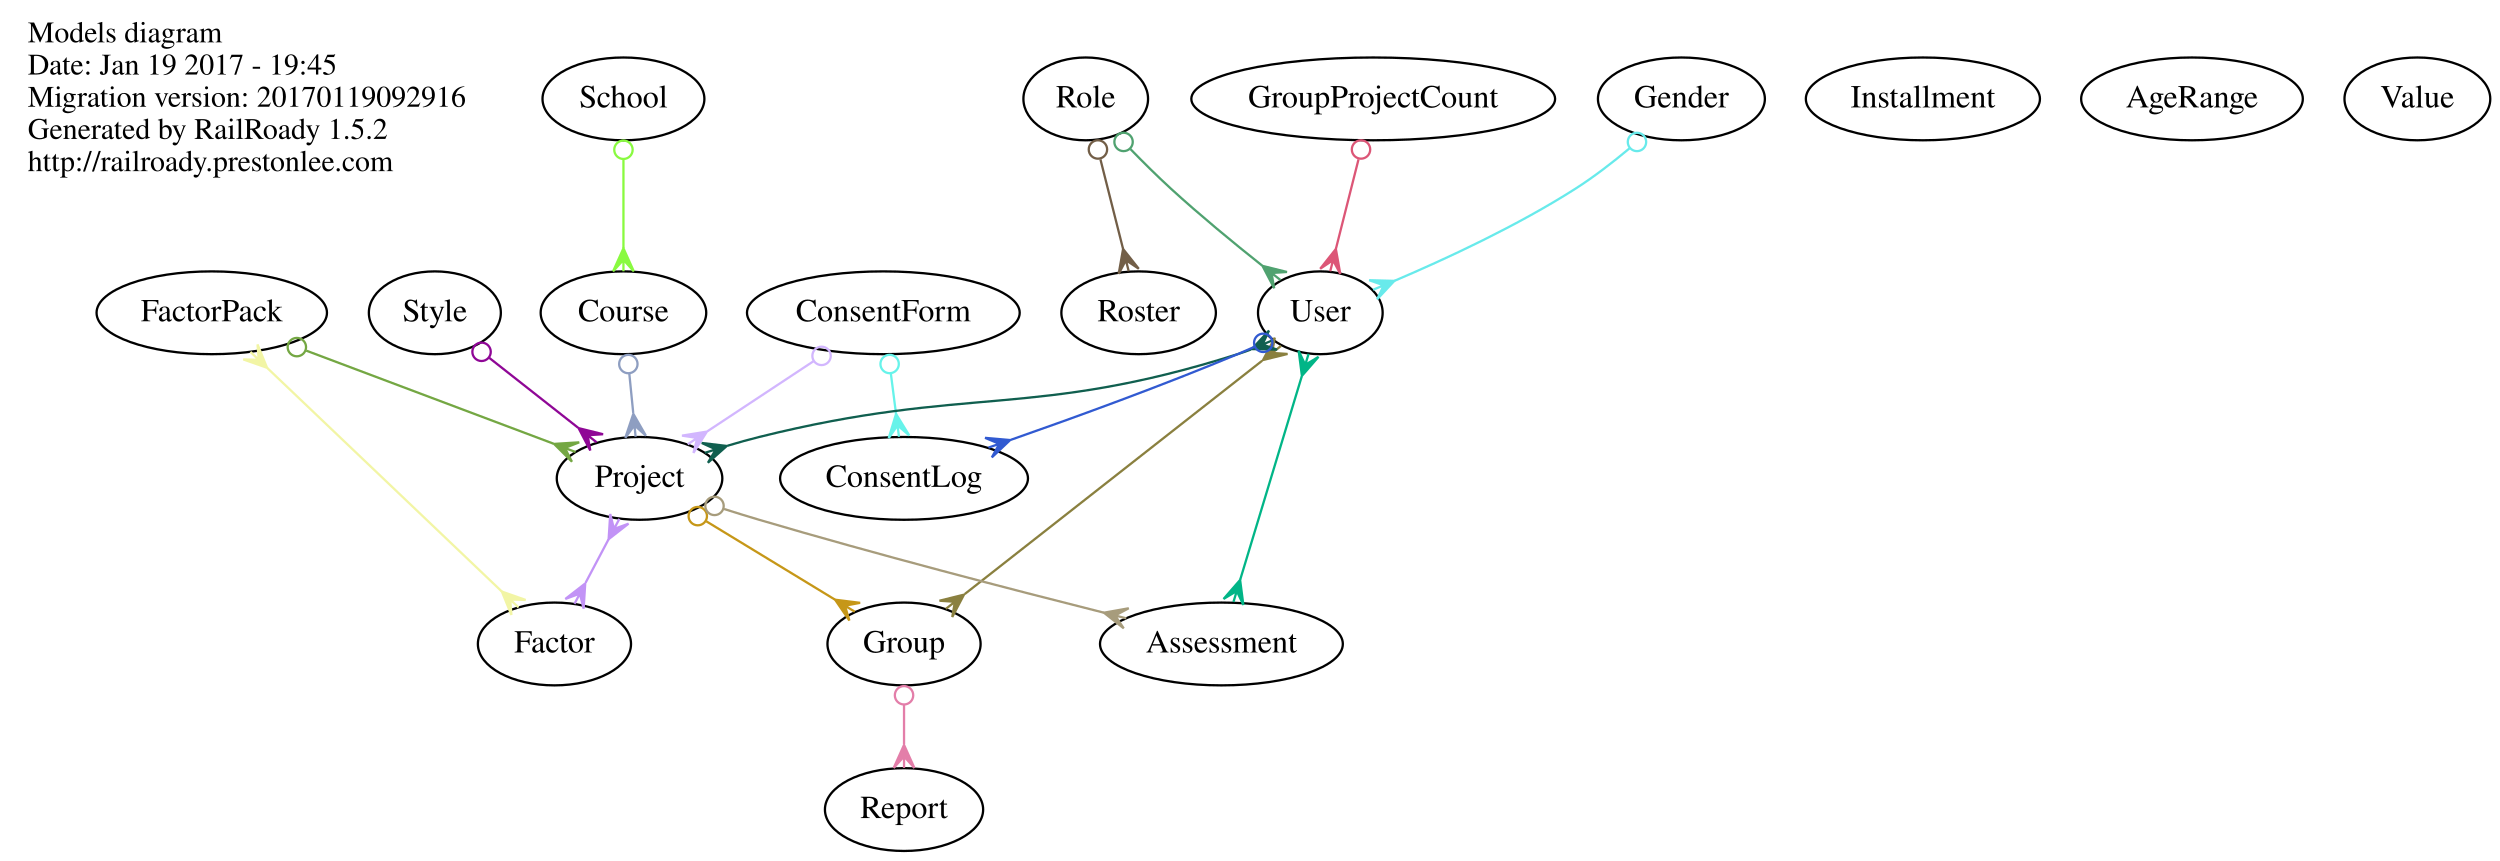
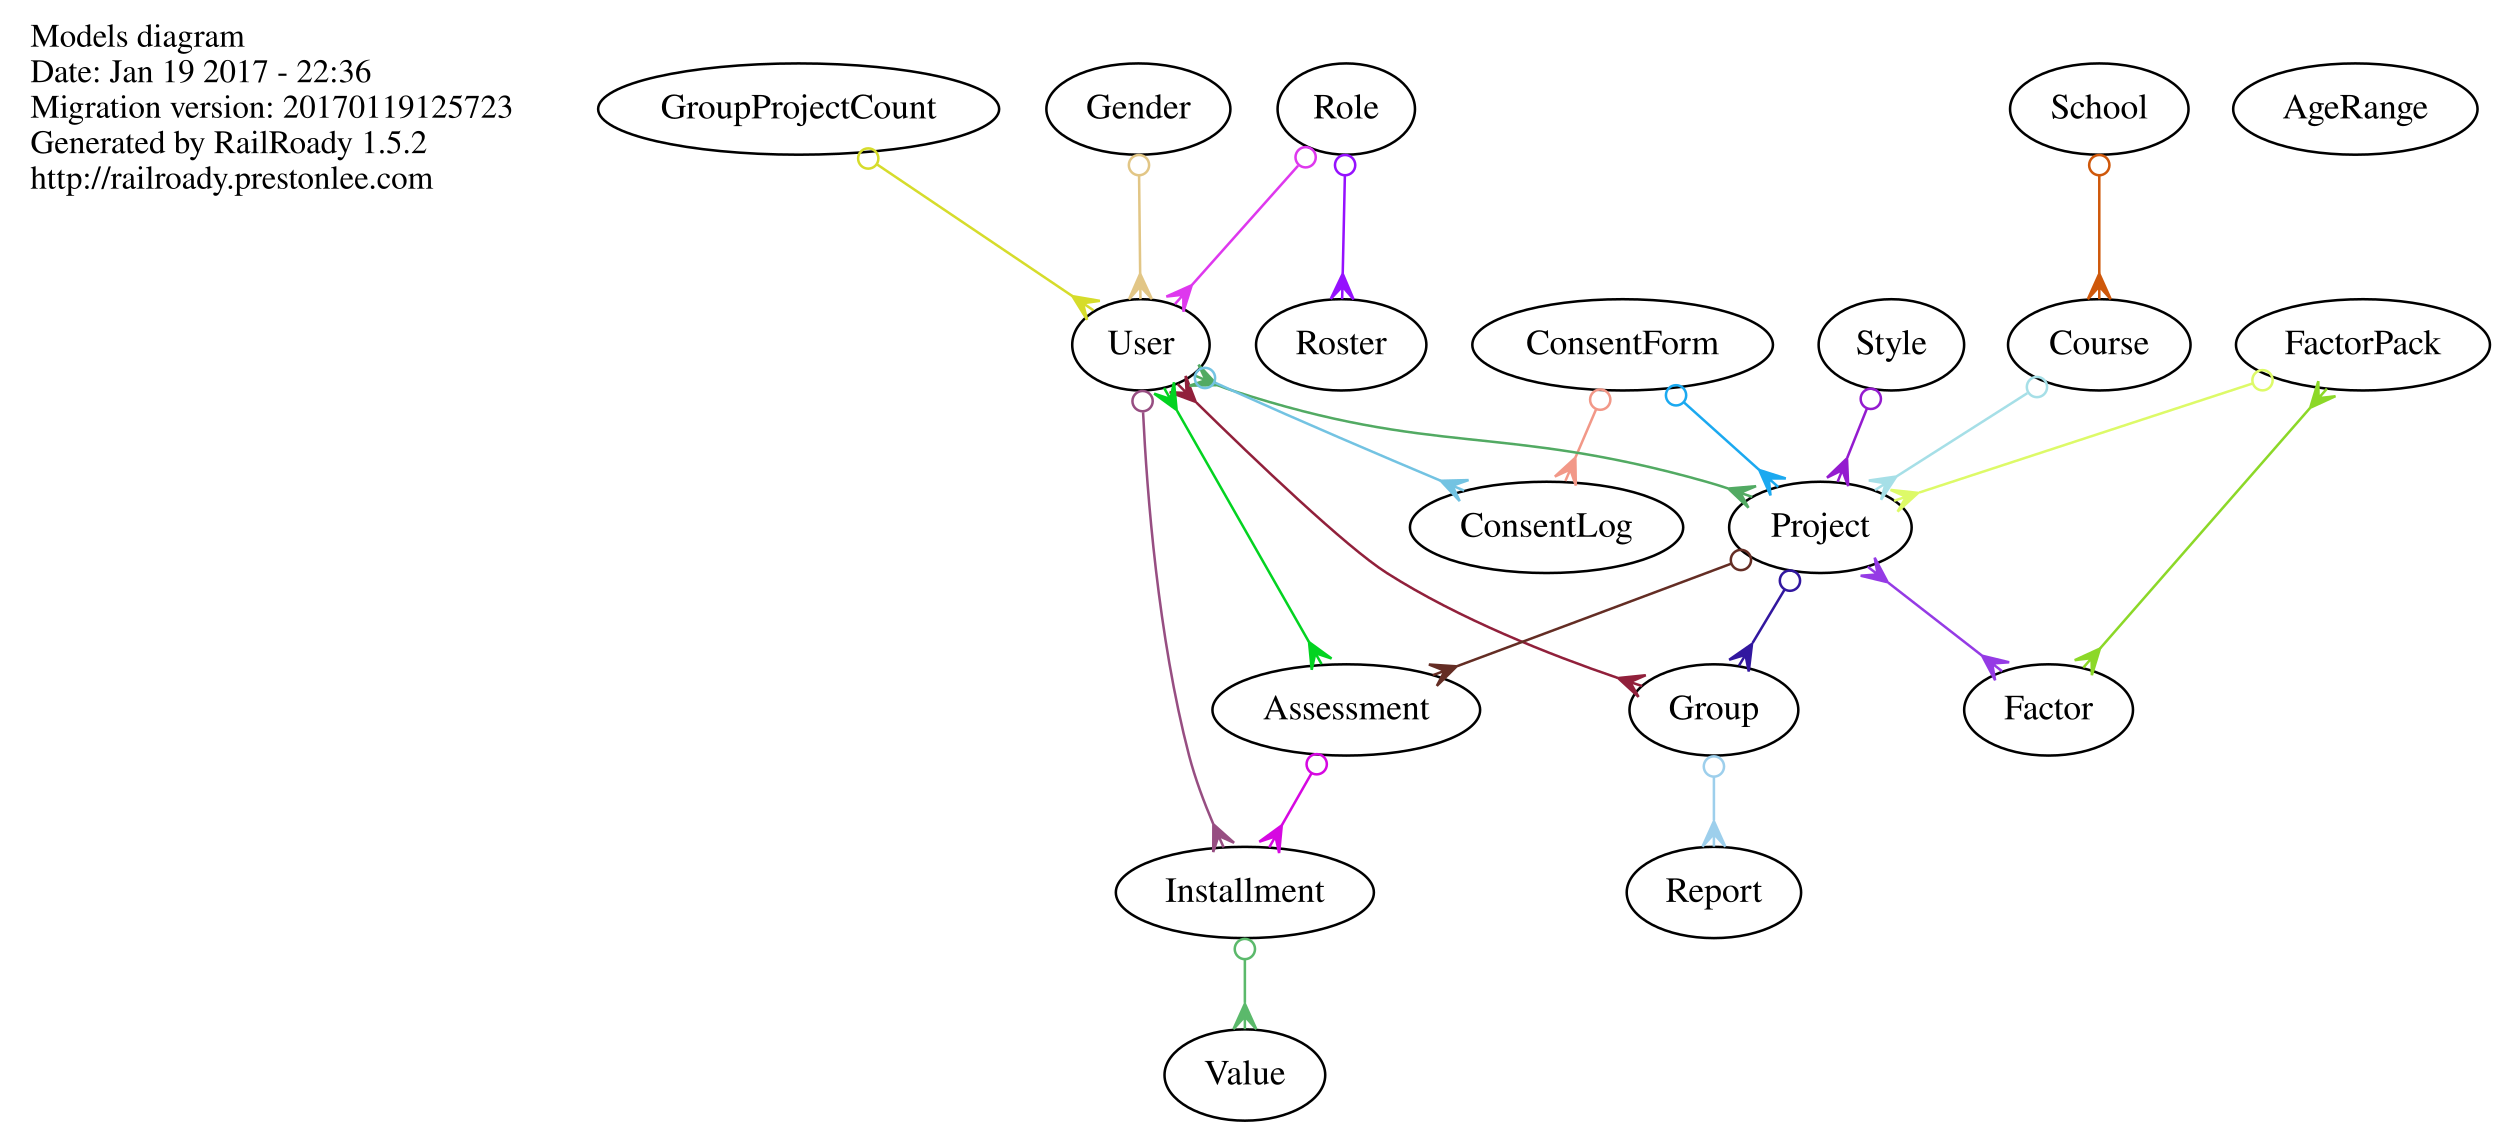
- <svg xmlns="http://www.w3.org/2000/svg" width="1087pt" height="374pt" viewBox="0.00 0.00 1086.85 374.00">
-   <g id="graph0" class="graph" transform="scale(1 1) rotate(0) translate(4 370)">
-     <polygon fill="none" stroke="none" points="-4,4 -4,-370 1082.85,-370 1082.85,4 -4,4" />
+ <svg xmlns="http://www.w3.org/2000/svg" width="986pt" height="446pt" viewBox="0.00 0.00 986.05 446.00">
+   <g id="graph0" class="graph" transform="scale(1 1) rotate(0) translate(4 442)">
+     <polygon fill="none" stroke="none" points="-4,4 -4,-442 982.046,-442 982.046,4 -4,4" />
    <g id="node1" class="node">
-       <text text-anchor="start" x="8" y="-351.6" font-family="Times,serif" font-size="13.00">Models diagram</text>
-       <text text-anchor="start" x="8" y="-337.6" font-family="Times,serif" font-size="13.00">Date: Jan 19 2017 - 19:45</text>
-       <text text-anchor="start" x="8" y="-323.6" font-family="Times,serif" font-size="13.00">Migration version: 20170119092916</text>
-       <text text-anchor="start" x="8" y="-309.6" font-family="Times,serif" font-size="13.00">Generated by RailRoady 1.5.2</text>
-       <text text-anchor="start" x="8" y="-295.6" font-family="Times,serif" font-size="13.00">http://railroady.prestonlee.com</text>
+       <text text-anchor="start" x="8" y="-423.6" font-family="Times,serif" font-size="13.00">Models diagram</text>
+       <text text-anchor="start" x="8" y="-409.6" font-family="Times,serif" font-size="13.00">Date: Jan 19 2017 - 22:36</text>
+       <text text-anchor="start" x="8" y="-395.6" font-family="Times,serif" font-size="13.00">Migration version: 20170119125723</text>
+       <text text-anchor="start" x="8" y="-381.6" font-family="Times,serif" font-size="13.00">Generated by RailRoady 1.5.2</text>
+       <text text-anchor="start" x="8" y="-367.6" font-family="Times,serif" font-size="13.00">http://railroady.prestonlee.com</text>
    </g>
    <g id="node2" class="node">
-       <ellipse fill="none" stroke="black" cx="593" cy="-327" rx="79.087" ry="18" />
-       <text text-anchor="middle" x="593" y="-323.3" font-family="Times,serif" font-size="14.00">GroupProjectCount</text>
+       <ellipse fill="none" stroke="black" cx="311" cy="-399" rx="79.087" ry="18" />
+       <text text-anchor="middle" x="311" y="-395.3" font-family="Times,serif" font-size="14.00">GroupProjectCount</text>
    </g>
    <g id="node8" class="node">
-       <ellipse fill="none" stroke="black" cx="570" cy="-234" rx="27.097" ry="18" />
-       <text text-anchor="middle" x="570" y="-230.3" font-family="Times,serif" font-size="14.00">User</text>
+       <ellipse fill="none" stroke="black" cx="446" cy="-306" rx="27.097" ry="18" />
+       <text text-anchor="middle" x="446" y="-302.3" font-family="Times,serif" font-size="14.00">User</text>
    </g>
    <g id="edge1" class="edge">
-       <path fill="none" stroke="#dc5677" d="M586.613,-300.729C583.548,-288.603 579.875,-274.072 576.763,-261.759" />
-       <ellipse fill="none" stroke="#dc5677" cx="587.694" cy="-305.006" rx="4" ry="4" />
-       <polygon fill="#dc5677" stroke="#dc5677" points="576.757,-261.735 578.67,-250.937 575.532,-256.887 574.307,-252.04 574.307,-252.04 574.307,-252.04 575.532,-256.887 569.944,-253.142 576.757,-261.735 576.757,-261.735" />
+       <path fill="none" stroke="#d6dc2b" d="M341.922,-377.156C365.17,-361.486 396.711,-340.225 418.959,-325.228" />
+       <ellipse fill="none" stroke="#d6dc2b" cx="338.452" cy="-379.495" rx="4" ry="4" />
+       <polygon fill="#d6dc2b" stroke="#d6dc2b" points="418.994,-325.204 429.802,-323.346 423.14,-322.409 427.286,-319.614 427.286,-319.614 427.286,-319.614 423.14,-322.409 424.771,-315.883 418.994,-325.204 418.994,-325.204" />
    </g>
    <g id="node3" class="node">
-       <ellipse fill="none" stroke="black" cx="88" cy="-234" rx="50.091" ry="18" />
-       <text text-anchor="middle" x="88" y="-230.3" font-family="Times,serif" font-size="14.00">FactorPack</text>
+       <ellipse fill="none" stroke="black" cx="928" cy="-306" rx="50.091" ry="18" />
+       <text text-anchor="middle" x="928" y="-302.3" font-family="Times,serif" font-size="14.00">FactorPack</text>
    </g>
    <g id="node12" class="node">
-       <ellipse fill="none" stroke="black" cx="274" cy="-162" rx="35.995" ry="18" />
-       <text text-anchor="middle" x="274" y="-158.3" font-family="Times,serif" font-size="14.00">Project</text>
+       <ellipse fill="none" stroke="black" cx="714" cy="-234" rx="35.995" ry="18" />
+       <text text-anchor="middle" x="714" y="-230.3" font-family="Times,serif" font-size="14.00">Project</text>
    </g>
    <g id="edge3" class="edge">
-       <path fill="none" stroke="#74a743" d="M129.055,-217.549C161.163,-205.466 205.432,-188.805 236.573,-177.086" />
-       <ellipse fill="none" stroke="#74a743" cx="124.997" cy="-219.076" rx="4" ry="4" />
-       <polygon fill="#74a743" stroke="#74a743" points="236.831,-176.988 247.775,-177.678 241.51,-175.227 246.19,-173.466 246.19,-173.466 246.19,-173.466 241.51,-175.227 244.605,-169.254 236.831,-176.988 236.831,-176.988" />
+       <path fill="none" stroke="#ddfa68" d="M884.556,-290.789C845.997,-278.177 790.167,-259.914 753.011,-247.761" />
+       <ellipse fill="none" stroke="#ddfa68" cx="888.379" cy="-292.04" rx="4" ry="4" />
+       <polygon fill="#ddfa68" stroke="#ddfa68" points="752.56,-247.613 744.455,-240.227 747.808,-246.059 743.056,-244.504 743.056,-244.504 743.056,-244.504 747.808,-246.059 741.657,-248.781 752.56,-247.613 752.56,-247.613" />
    </g>
    <g id="node15" class="node">
-       <ellipse fill="none" stroke="black" cx="237" cy="-90" rx="33.295" ry="18" />
-       <text text-anchor="middle" x="237" y="-86.3" font-family="Times,serif" font-size="14.00">Factor</text>
+       <ellipse fill="none" stroke="black" cx="804" cy="-162" rx="33.295" ry="18" />
+       <text text-anchor="middle" x="804" y="-158.3" font-family="Times,serif" font-size="14.00">Factor</text>
    </g>
    <g id="edge2" class="edge">
-       <path fill="none" stroke="#f2f5a5" d="M112.14,-209.994C140.301,-183.156 186.511,-139.117 214.12,-112.805" />
-       <polygon fill="#f2f5a5" stroke="#f2f5a5" points="112.042,-210.088 101.698,-213.729 108.422,-213.537 104.803,-216.987 104.803,-216.987 104.803,-216.987 108.422,-213.537 107.907,-220.244 112.042,-210.088 112.042,-210.088" />
-       <polygon fill="#f2f5a5" stroke="#f2f5a5" points="214.144,-112.782 224.488,-109.141 217.764,-109.333 221.383,-105.883 221.383,-105.883 221.383,-105.883 217.764,-109.333 218.279,-102.626 214.144,-112.782 214.144,-112.782" />
+       <path fill="none" stroke="#8cd828" d="M907.068,-281.03C883.985,-254.596 847.099,-212.356 824.28,-186.224" />
+       <polygon fill="#8cd828" stroke="#8cd828" points="907.198,-281.178 910.386,-291.671 910.487,-284.945 913.776,-288.711 913.776,-288.711 913.776,-288.711 910.487,-284.945 917.165,-285.751 907.198,-281.178 907.198,-281.178" />
+       <polygon fill="#8cd828" stroke="#8cd828" points="824.258,-186.199 821.07,-175.707 820.969,-182.433 817.681,-178.667 817.681,-178.667 817.681,-178.667 820.969,-182.433 814.291,-181.626 824.258,-186.199 824.258,-186.199" />
    </g>
    <g id="node4" class="node">
-       <ellipse fill="none" stroke="black" cx="267" cy="-234" rx="35.995" ry="18" />
-       <text text-anchor="middle" x="267" y="-230.3" font-family="Times,serif" font-size="14.00">Course</text>
+       <ellipse fill="none" stroke="black" cx="824" cy="-306" rx="35.995" ry="18" />
+       <text text-anchor="middle" x="824" y="-302.3" font-family="Times,serif" font-size="14.00">Course</text>
    </g>
    <g id="edge4" class="edge">
-       <path fill="none" stroke="#8e9ec1" d="M269.536,-207.64C270.094,-202.063 270.687,-196.132 271.252,-190.476" />
-       <ellipse fill="none" stroke="#8e9ec1" cx="269.128" cy="-211.716" rx="4" ry="4" />
-       <polygon fill="#8e9ec1" stroke="#8e9ec1" points="271.294,-190.055 276.767,-180.552 271.792,-185.08 272.29,-180.104 272.29,-180.104 272.29,-180.104 271.792,-185.08 267.812,-179.657 271.294,-190.055 271.294,-190.055" />
+       <path fill="none" stroke="#a6dfe7" d="M795.641,-286.953C779.819,-276.885 760.119,-264.349 744.035,-254.113" />
+       <ellipse fill="none" stroke="#a6dfe7" cx="799.416" cy="-289.356" rx="4" ry="4" />
+       <polygon fill="#a6dfe7" stroke="#a6dfe7" points="743.956,-254.063 737.935,-244.898 739.738,-251.379 735.519,-248.694 735.519,-248.694 735.519,-248.694 739.738,-251.379 733.103,-252.491 743.956,-254.063 743.956,-254.063" />
    </g>
    <g id="node5" class="node">
-       <ellipse fill="none" stroke="black" cx="185" cy="-234" rx="28.695" ry="18" />
-       <text text-anchor="middle" x="185" y="-230.3" font-family="Times,serif" font-size="14.00">Style</text>
+       <ellipse fill="none" stroke="black" cx="742" cy="-306" rx="28.695" ry="18" />
+       <text text-anchor="middle" x="742" y="-302.3" font-family="Times,serif" font-size="14.00">Style</text>
    </g>
    <g id="edge5" class="edge">
-       <path fill="none" stroke="#8f0796" d="M208.577,-214.457C220.466,-205.105 234.936,-193.725 247.241,-184.046" />
-       <ellipse fill="none" stroke="#8f0796" cx="205.304" cy="-217.03" rx="4" ry="4" />
-       <polygon fill="#8f0796" stroke="#8f0796" points="247.496,-183.846 258.138,-181.201 251.426,-180.755 255.356,-177.664 255.356,-177.664 255.356,-177.664 251.426,-180.755 252.574,-174.127 247.496,-183.846 247.496,-183.846" />
+       <path fill="none" stroke="#941bcf" d="M732.311,-280.778C729.818,-274.544 727.122,-267.805 724.585,-261.463" />
+       <ellipse fill="none" stroke="#941bcf" cx="733.879" cy="-284.697" rx="4" ry="4" />
+       <polygon fill="#941bcf" stroke="#941bcf" points="724.496,-261.241 724.961,-250.285 722.639,-256.599 720.782,-251.956 720.782,-251.956 720.782,-251.956 722.639,-256.599 716.604,-253.627 724.496,-261.241 724.496,-261.241" />
    </g>
    <g id="node6" class="node">
-       <ellipse fill="none" stroke="black" cx="832" cy="-327" rx="50.892" ry="18" />
-       <text text-anchor="middle" x="832" y="-323.3" font-family="Times,serif" font-size="14.00">Installment</text>
+       <ellipse fill="none" stroke="black" cx="487" cy="-90" rx="50.892" ry="18" />
+       <text text-anchor="middle" x="487" y="-86.3" font-family="Times,serif" font-size="14.00">Installment</text>
+     </g>
+     <g id="node17" class="node">
+       <ellipse fill="none" stroke="black" cx="487" cy="-18" rx="31.695" ry="18" />
+       <text text-anchor="middle" x="487" y="-14.3" font-family="Times,serif" font-size="14.00">Value</text>
+     </g>
+     <g id="edge6" class="edge">
+       <path fill="none" stroke="#5bb96b" d="M487,-63.64C487,-58.063 487,-52.132 487,-46.476" />
+       <ellipse fill="none" stroke="#5bb96b" cx="487" cy="-67.697" rx="4" ry="4" />
+       <polygon fill="#5bb96b" stroke="#5bb96b" points="487,-46.104 491.5,-36.104 487,-41.104 487,-36.104 487,-36.104 487,-36.104 487,-41.104 482.5,-36.104 487,-46.104 487,-46.104" />
    </g>
    <g id="node7" class="node">
-       <ellipse fill="none" stroke="black" cx="380" cy="-234" rx="59.29" ry="18" />
-       <text text-anchor="middle" x="380" y="-230.3" font-family="Times,serif" font-size="14.00">ConsentForm</text>
+       <ellipse fill="none" stroke="black" cx="636" cy="-306" rx="59.29" ry="18" />
+       <text text-anchor="middle" x="636" y="-302.3" font-family="Times,serif" font-size="14.00">ConsentForm</text>
    </g>
-     <g id="edge6" class="edge">
-       <path fill="none" stroke="#d2b6fe" d="M349.736,-213.014C335.223,-203.43 317.904,-191.993 303.492,-182.476" />
-       <ellipse fill="none" stroke="#d2b6fe" cx="353.137" cy="-215.26" rx="4" ry="4" />
-       <polygon fill="#d2b6fe" stroke="#d2b6fe" points="303.291,-182.343 297.426,-173.077 299.118,-179.588 294.946,-176.832 294.946,-176.832 294.946,-176.832 299.118,-179.588 292.466,-180.587 303.291,-182.343 303.291,-182.343" />
+     <g id="edge7" class="edge">
+       <path fill="none" stroke="#1ba9f0" d="M660.166,-283.313C669.589,-274.856 680.371,-265.18 689.798,-256.72" />
+       <ellipse fill="none" stroke="#1ba9f0" cx="657.068" cy="-286.093" rx="4" ry="4" />
+       <polygon fill="#1ba9f0" stroke="#1ba9f0" points="689.896,-256.631 700.344,-253.301 693.618,-253.292 697.339,-249.952 697.339,-249.952 697.339,-249.952 693.618,-253.292 694.333,-246.603 689.896,-256.631 689.896,-256.631" />
    </g>
    <g id="node16" class="node">
-       <ellipse fill="none" stroke="black" cx="389" cy="-162" rx="53.891" ry="18" />
-       <text text-anchor="middle" x="389" y="-158.3" font-family="Times,serif" font-size="14.00">ConsentLog</text>
+       <ellipse fill="none" stroke="black" cx="606" cy="-234" rx="53.891" ry="18" />
+       <text text-anchor="middle" x="606" y="-230.3" font-family="Times,serif" font-size="14.00">ConsentLog</text>
    </g>
-     <g id="edge7" class="edge">
-       <path fill="none" stroke="#67f3ea" d="M383.261,-207.64C383.996,-201.92 384.779,-195.828 385.523,-190.042" />
-       <ellipse fill="none" stroke="#67f3ea" cx="382.735" cy="-211.729" rx="4" ry="4" />
-       <polygon fill="#67f3ea" stroke="#67f3ea" points="385.526,-190.023 391.264,-180.678 386.163,-185.064 386.801,-180.104 386.801,-180.104 386.801,-180.104 386.163,-185.064 382.338,-179.53 385.526,-190.023 385.526,-190.023" />
+     <g id="edge8" class="edge">
+       <path fill="none" stroke="#f29888" d="M625.52,-280.548C622.898,-274.428 620.072,-267.835 617.407,-261.616" />
+       <ellipse fill="none" stroke="#f29888" cx="627.162" cy="-284.378" rx="4" ry="4" />
+       <polygon fill="#f29888" stroke="#f29888" points="617.343,-261.467 617.54,-250.503 615.373,-256.871 613.404,-252.275 613.404,-252.275 613.404,-252.275 615.373,-256.871 609.268,-254.048 617.343,-261.467 617.343,-261.467" />
+     </g>
+     <g id="edge12" class="edge">
+       <path fill="none" stroke="#974e82" d="M446.848,-279.414C448.403,-247.313 452.778,-190.796 465,-144 467.352,-134.993 470.918,-125.501 474.499,-117.077" />
+       <ellipse fill="none" stroke="#974e82" cx="446.655" cy="-283.796" rx="4" ry="4" />
+       <polygon fill="#974e82" stroke="#974e82" points="474.573,-116.909 482.748,-109.601 476.605,-112.341 478.636,-107.772 478.636,-107.772 478.636,-107.772 476.605,-112.341 474.524,-105.944 474.573,-116.909 474.573,-116.909" />
    </g>
    <g id="node11" class="node">
-       <ellipse fill="none" stroke="black" cx="389" cy="-90" rx="33.295" ry="18" />
-       <text text-anchor="middle" x="389" y="-86.3" font-family="Times,serif" font-size="14.00">Group</text>
+       <ellipse fill="none" stroke="black" cx="672" cy="-162" rx="33.295" ry="18" />
+       <text text-anchor="middle" x="672" y="-158.3" font-family="Times,serif" font-size="14.00">Group</text>
    </g>
-     <g id="edge8" class="edge">
-       <path fill="none" stroke="#8a803f" d="M544.703,-213.154C510.583,-186.385 450.103,-138.938 415.417,-111.725" />
-       <polygon fill="#8a803f" stroke="#8a803f" points="545.104,-213.468 550.194,-223.181 549.038,-216.555 552.972,-219.641 552.972,-219.641 552.972,-219.641 549.038,-216.555 555.75,-216.101 545.104,-213.468 545.104,-213.468" />
-       <polygon fill="#8a803f" stroke="#8a803f" points="415.054,-111.44 409.964,-101.727 411.12,-108.354 407.186,-105.268 407.186,-105.268 407.186,-105.268 411.12,-108.354 404.409,-108.808 415.054,-111.44 415.054,-111.44" />
+     <g id="edge9" class="edge">
+       <path fill="none" stroke="#91203b" d="M467.891,-283.221C491.255,-260.291 527.056,-226.132 543,-216 571.539,-197.863 607.332,-183.742 633.97,-174.652" />
+       <polygon fill="#91203b" stroke="#91203b" points="467.613,-283.496 457.332,-287.311 464.052,-287.006 460.491,-290.516 460.491,-290.516 460.491,-290.516 464.052,-287.006 463.651,-293.721 467.613,-283.496 467.613,-283.496" />
+       <polygon fill="#91203b" stroke="#91203b" points="634.209,-174.573 645.118,-175.687 638.953,-172.995 643.698,-171.417 643.698,-171.417 643.698,-171.417 638.953,-172.995 642.277,-167.147 634.209,-174.573 634.209,-174.573" />
+     </g>
+     <g id="edge11" class="edge">
+       <path fill="none" stroke="#52aa63" d="M476.324,-290.034C478.226,-289.298 480.127,-288.612 482,-288 562.455,-261.723 587.559,-275.04 669,-252 671.787,-251.211 674.646,-250.324 677.504,-249.38" />
+       <polygon fill="#52aa63" stroke="#52aa63" points="476.159,-290.104 465.196,-289.884 471.559,-292.064 466.959,-294.024 466.959,-294.024 466.959,-294.024 471.559,-292.064 468.723,-298.164 476.159,-290.104 476.159,-290.104" />
+       <polygon fill="#52aa63" stroke="#52aa63" points="677.686,-249.317 688.612,-250.256 682.405,-247.663 687.123,-246.009 687.123,-246.009 687.123,-246.009 682.405,-247.663 685.635,-241.762 677.686,-249.317 677.686,-249.317" />
    </g>
    <g id="edge10" class="edge">
-       <path fill="none" stroke="#105f4f" d="M539.839,-218.05C537.885,-217.302 535.928,-216.61 534,-216 444.547,-187.712 417.047,-202.636 326,-180 321.524,-178.887 316.875,-177.585 312.279,-176.205" />
-       <polygon fill="#105f4f" stroke="#105f4f" points="540.241,-218.22 547.685,-226.272 544.843,-220.175 549.445,-222.13 549.445,-222.13 549.445,-222.13 544.843,-220.175 551.205,-217.989 540.241,-218.22 540.241,-218.22" />
-       <polygon fill="#105f4f" stroke="#105f4f" points="311.934,-176.097 303.74,-168.81 307.164,-174.6 302.393,-173.103 302.393,-173.103 302.393,-173.103 307.164,-174.6 301.046,-177.397 311.934,-176.097 311.934,-176.097" />
-     </g>
-     <g id="edge9" class="edge">
-       <path fill="none" stroke="#315ad1" d="M541.416,-219.216C538.921,-218.099 536.423,-217.013 534,-216 501.481,-202.412 464.112,-188.799 435.455,-178.772" />
-       <ellipse fill="none" stroke="#315ad1" cx="545.187" cy="-220.943" rx="4" ry="4" />
-       <polygon fill="#315ad1" stroke="#315ad1" points="435.149,-178.666 427.183,-171.131 430.427,-177.024 425.704,-175.381 425.704,-175.381 425.704,-175.381 430.427,-177.024 424.226,-179.632 435.149,-178.666 435.149,-178.666" />
+       <path fill="none" stroke="#73c3e2" d="M475.294,-291.056C477.558,-290.012 479.813,-288.983 482,-288 509.239,-275.753 540.121,-262.551 564.253,-252.387" />
+       <ellipse fill="none" stroke="#73c3e2" cx="471.267" cy="-292.932" rx="4" ry="4" />
+       <polygon fill="#73c3e2" stroke="#73c3e2" points="564.262,-252.383 575.225,-252.658 568.872,-250.446 573.481,-248.509 573.481,-248.509 573.481,-248.509 568.872,-250.446 571.738,-244.36 564.262,-252.383 564.262,-252.383" />
    </g>
    <g id="node18" class="node">
-       <ellipse fill="none" stroke="black" cx="527" cy="-90" rx="52.791" ry="18" />
-       <text text-anchor="middle" x="527" y="-86.3" font-family="Times,serif" font-size="14.00">Assessment</text>
+       <ellipse fill="none" stroke="black" cx="527" cy="-162" rx="52.791" ry="18" />
+       <text text-anchor="middle" x="527" y="-158.3" font-family="Times,serif" font-size="14.00">Assessment</text>
    </g>
-     <g id="edge11" class="edge">
-       <path fill="none" stroke="#01b587" d="M561.935,-206.366C554.287,-181.11 542.854,-143.355 535.171,-117.984" />
-       <polygon fill="#01b587" stroke="#01b587" points="562,-206.582 560.592,-217.457 563.449,-211.368 564.898,-216.153 564.898,-216.153 564.898,-216.153 563.449,-211.368 569.205,-214.849 562,-206.582 562,-206.582" />
-       <polygon fill="#01b587" stroke="#01b587" points="535.127,-117.839 536.536,-106.964 533.678,-113.053 532.229,-108.268 532.229,-108.268 532.229,-108.268 533.678,-113.053 527.922,-109.572 535.127,-117.839 535.127,-117.839" />
+     <g id="edge13" class="edge">
+       <path fill="none" stroke="#03d321" d="M460.273,-279.977C474.866,-254.395 497.43,-214.84 512.208,-188.932" />
+       <polygon fill="#03d321" stroke="#03d321" points="460.089,-280.301 451.225,-286.757 457.612,-284.644 455.134,-288.987 455.134,-288.987 455.134,-288.987 457.612,-284.644 459.043,-291.217 460.089,-280.301 460.089,-280.301" />
+       <polygon fill="#03d321" stroke="#03d321" points="512.316,-188.742 521.18,-182.285 514.794,-184.399 517.271,-180.056 517.271,-180.056 517.271,-180.056 514.794,-184.399 513.362,-177.826 512.316,-188.742 512.316,-188.742" />
    </g>
    <g id="node9" class="node">
-       <ellipse fill="none" stroke="black" cx="491" cy="-234" rx="33.595" ry="18" />
-       <text text-anchor="middle" x="491" y="-230.3" font-family="Times,serif" font-size="14.00">Roster</text>
+       <ellipse fill="none" stroke="black" cx="525" cy="-306" rx="33.595" ry="18" />
+       <text text-anchor="middle" x="525" y="-302.3" font-family="Times,serif" font-size="14.00">Roster</text>
    </g>
    <g id="node10" class="node">
-       <ellipse fill="none" stroke="black" cx="267" cy="-327" rx="35.194" ry="18" />
-       <text text-anchor="middle" x="267" y="-323.3" font-family="Times,serif" font-size="14.00">School</text>
+       <ellipse fill="none" stroke="black" cx="824" cy="-399" rx="35.194" ry="18" />
+       <text text-anchor="middle" x="824" y="-395.3" font-family="Times,serif" font-size="14.00">School</text>
    </g>
-     <g id="edge12" class="edge">
-       <path fill="none" stroke="#89fa40" d="M267,-300.729C267,-288.725 267,-274.362 267,-262.129" />
-       <ellipse fill="none" stroke="#89fa40" cx="267" cy="-304.884" rx="4" ry="4" />
-       <polygon fill="#89fa40" stroke="#89fa40" points="267,-262.04 271.5,-252.04 267,-257.04 267,-252.04 267,-252.04 267,-252.04 267,-257.04 262.5,-252.04 267,-262.04 267,-262.04" />
+     <g id="edge14" class="edge">
+       <path fill="none" stroke="#cf580b" d="M824,-372.729C824,-360.725 824,-346.362 824,-334.129" />
+       <ellipse fill="none" stroke="#cf580b" cx="824" cy="-376.884" rx="4" ry="4" />
+       <polygon fill="#cf580b" stroke="#cf580b" points="824,-334.04 828.5,-324.04 824,-329.04 824,-324.04 824,-324.04 824,-324.04 824,-329.04 819.5,-324.04 824,-334.04 824,-334.04" />
    </g>
    <g id="node20" class="node">
-       <ellipse fill="none" stroke="black" cx="389" cy="-18" rx="34.394" ry="18" />
-       <text text-anchor="middle" x="389" y="-14.3" font-family="Times,serif" font-size="14.00">Report</text>
+       <ellipse fill="none" stroke="black" cx="672" cy="-90" rx="34.394" ry="18" />
+       <text text-anchor="middle" x="672" y="-86.3" font-family="Times,serif" font-size="14.00">Report</text>
    </g>
-     <g id="edge13" class="edge">
-       <path fill="none" stroke="#e37ea9" d="M389,-63.64C389,-58.063 389,-52.132 389,-46.476" />
-       <ellipse fill="none" stroke="#e37ea9" cx="389" cy="-67.697" rx="4" ry="4" />
-       <polygon fill="#e37ea9" stroke="#e37ea9" points="389,-46.104 393.5,-36.104 389,-41.104 389,-36.104 389,-36.104 389,-36.104 389,-41.104 384.5,-36.104 389,-46.104 389,-46.104" />
-     </g>
-     <g id="edge14" class="edge">
-       <path fill="none" stroke="#c69718" d="M302.992,-143.352C320.093,-132.943 341.698,-119.793 358.976,-109.276" />
-       <ellipse fill="none" stroke="#c69718" cx="299.318" cy="-145.589" rx="4" ry="4" />
-       <polygon fill="#c69718" stroke="#c69718" points="359.028,-109.244 369.909,-107.889 363.299,-106.644 367.57,-104.045 367.57,-104.045 367.57,-104.045 363.299,-106.644 365.23,-100.201 359.028,-109.244 359.028,-109.244" />
+     <g id="edge15" class="edge">
+       <path fill="none" stroke="#9dcfec" d="M672,-135.64C672,-130.063 672,-124.132 672,-118.476" />
+       <ellipse fill="none" stroke="#9dcfec" cx="672" cy="-139.697" rx="4" ry="4" />
+       <polygon fill="#9dcfec" stroke="#9dcfec" points="672,-118.104 676.5,-108.104 672,-113.104 672,-108.104 672,-108.104 672,-108.104 672,-113.104 667.5,-108.104 672,-118.104 672,-118.104" />
    </g>
    <g id="edge16" class="edge">
-       <path fill="none" stroke="#c293f6" d="M260.52,-135.497C257.277,-129.362 253.811,-122.805 250.564,-116.662" />
-       <polygon fill="#c293f6" stroke="#c293f6" points="260.558,-135.57 261.253,-146.514 262.895,-139.99 265.232,-144.411 265.232,-144.411 265.232,-144.411 262.895,-139.99 269.21,-142.308 260.558,-135.57 260.558,-135.57" />
-       <polygon fill="#c293f6" stroke="#c293f6" points="250.379,-116.311 249.684,-105.367 248.042,-111.89 245.706,-107.47 245.706,-107.47 245.706,-107.47 248.042,-111.89 241.727,-109.573 250.379,-116.311 250.379,-116.311" />
+       <path fill="none" stroke="#32179f" d="M699.915,-209.526C695.848,-202.746 691.39,-195.317 687.255,-188.425" />
+       <ellipse fill="none" stroke="#32179f" cx="701.989" cy="-212.981" rx="4" ry="4" />
+       <polygon fill="#32179f" stroke="#32179f" points="687.027,-188.045 685.741,-177.155 684.454,-183.757 681.882,-179.47 681.882,-179.47 681.882,-179.47 684.454,-183.757 678.023,-181.785 687.027,-188.045 687.027,-188.045" />
    </g>
-     <g id="edge15" class="edge">
-       <path fill="none" stroke="#a79c7c" d="M310.714,-148.703C315.833,-147.075 321.038,-145.464 326,-144 376.684,-129.047 435.146,-113.86 475.908,-103.599" />
-       <ellipse fill="none" stroke="#a79c7c" cx="306.594" cy="-150.031" rx="4" ry="4" />
-       <polygon fill="#a79c7c" stroke="#a79c7c" points="475.916,-103.597 486.71,-105.529 480.765,-102.38 485.615,-101.164 485.615,-101.164 485.615,-101.164 480.765,-102.38 484.52,-96.799 475.916,-103.597 475.916,-103.597" />
+     <g id="edge18" class="edge">
+       <path fill="none" stroke="#953be5" d="M740.767,-212.181C752.42,-203.117 766.038,-192.526 777.644,-183.499" />
+       <polygon fill="#953be5" stroke="#953be5" points="740.542,-212.357 729.885,-214.944 736.595,-215.426 732.648,-218.496 732.648,-218.496 732.648,-218.496 736.595,-215.426 735.411,-222.048 740.542,-212.357 740.542,-212.357" />
+       <polygon fill="#953be5" stroke="#953be5" points="777.79,-183.385 788.447,-180.798 781.737,-180.316 785.684,-177.246 785.684,-177.246 785.684,-177.246 781.737,-180.316 782.921,-173.694 777.79,-183.385 777.79,-183.385" />
+     </g>
+     <g id="edge17" class="edge">
+       <path fill="none" stroke="#642d24" d="M678.754,-219.67C675.457,-218.427 672.166,-217.189 669,-216 636.056,-203.629 598.78,-189.72 570.689,-179.255" />
+       <ellipse fill="none" stroke="#642d24" cx="682.658" cy="-221.142" rx="4" ry="4" />
+       <polygon fill="#642d24" stroke="#642d24" points="570.529,-179.196 562.729,-171.489 565.844,-177.451 561.158,-175.706 561.158,-175.706 561.158,-175.706 565.844,-177.451 559.587,-179.923 570.529,-179.196 570.529,-179.196" />
    </g>
    <g id="node13" class="node">
-       <ellipse fill="none" stroke="black" cx="727" cy="-327" rx="36.294" ry="18" />
-       <text text-anchor="middle" x="727" y="-323.3" font-family="Times,serif" font-size="14.00">Gender</text>
+       <ellipse fill="none" stroke="black" cx="445" cy="-399" rx="36.294" ry="18" />
+       <text text-anchor="middle" x="445" y="-395.3" font-family="Times,serif" font-size="14.00">Gender</text>
    </g>
-     <g id="edge17" class="edge">
-       <path fill="none" stroke="#68eaeb" d="M704.414,-305.483C697.212,-299.458 689.023,-293.119 681,-288 655.797,-271.918 624.963,-257.575 602.194,-247.878" />
-       <ellipse fill="none" stroke="#68eaeb" cx="707.681" cy="-308.28" rx="4" ry="4" />
-       <polygon fill="#68eaeb" stroke="#68eaeb" points="602.194,-247.878 594.708,-239.865 597.582,-245.947 592.97,-244.016 592.97,-244.016 592.97,-244.016 597.582,-245.947 591.231,-248.167 602.194,-247.878 602.194,-247.878" />
+     <g id="edge19" class="edge">
+       <path fill="none" stroke="#e2c686" d="M445.278,-372.729C445.41,-360.725 445.567,-346.362 445.702,-334.129" />
+       <ellipse fill="none" stroke="#e2c686" cx="445.232" cy="-376.884" rx="4" ry="4" />
+       <polygon fill="#e2c686" stroke="#e2c686" points="445.703,-334.039 450.312,-324.089 445.758,-329.039 445.813,-324.04 445.813,-324.04 445.813,-324.04 445.758,-329.039 441.313,-323.99 445.703,-334.039 445.703,-334.039" />
    </g>
    <g id="node14" class="node">
-       <ellipse fill="none" stroke="black" cx="949" cy="-327" rx="48.192" ry="18" />
-       <text text-anchor="middle" x="949" y="-323.3" font-family="Times,serif" font-size="14.00">AgeRange</text>
+       <ellipse fill="none" stroke="black" cx="925" cy="-399" rx="48.192" ry="18" />
+       <text text-anchor="middle" x="925" y="-395.3" font-family="Times,serif" font-size="14.00">AgeRange</text>
    </g>
-     <g id="node17" class="node">
-       <ellipse fill="none" stroke="black" cx="1047" cy="-327" rx="31.695" ry="18" />
-       <text text-anchor="middle" x="1047" y="-323.3" font-family="Times,serif" font-size="14.00">Value</text>
+     <g id="edge20" class="edge">
+       <path fill="none" stroke="#d608e1" d="M513.284,-136.998C509.507,-130.387 505.397,-123.194 501.573,-116.502" />
+       <ellipse fill="none" stroke="#d608e1" cx="515.333" cy="-140.582" rx="4" ry="4" />
+       <polygon fill="#d608e1" stroke="#d608e1" points="501.555,-116.471 500.501,-105.556 499.074,-112.13 496.594,-107.789 496.594,-107.789 496.594,-107.789 499.074,-112.13 492.687,-110.022 501.555,-116.471 501.555,-116.471" />
    </g>
    <g id="node19" class="node">
-       <ellipse fill="none" stroke="black" cx="468" cy="-327" rx="27.097" ry="18" />
-       <text text-anchor="middle" x="468" y="-323.3" font-family="Times,serif" font-size="14.00">Role</text>
+       <ellipse fill="none" stroke="black" cx="527" cy="-399" rx="27.097" ry="18" />
+       <text text-anchor="middle" x="527" y="-395.3" font-family="Times,serif" font-size="14.00">Role</text>
    </g>
-     <g id="edge18" class="edge">
-       <path fill="none" stroke="#50a270" d="M487.426,-305.188C492.975,-299.483 499.115,-293.389 505,-288 517.652,-276.416 532.425,-264.269 544.688,-254.531" />
-       <ellipse fill="none" stroke="#50a270" cx="484.448" cy="-308.289" rx="4" ry="4" />
-       <polygon fill="#50a270" stroke="#50a270" points="544.861,-254.394 555.502,-251.746 548.79,-251.302 552.719,-248.21 552.719,-248.21 552.719,-248.21 548.79,-251.302 549.936,-244.674 544.861,-254.394 544.861,-254.394" />
+     <g id="edge21" class="edge">
+       <path fill="none" stroke="#de38ee" d="M507.999,-376.653C495.402,-362.501 478.898,-343.96 466.086,-329.565" />
+       <ellipse fill="none" stroke="#de38ee" cx="510.965" cy="-379.985" rx="4" ry="4" />
+       <polygon fill="#de38ee" stroke="#de38ee" points="466.044,-329.519 462.757,-319.057 462.72,-325.784 459.395,-322.049 459.395,-322.049 459.395,-322.049 462.72,-325.784 456.034,-325.041 466.044,-329.519 466.044,-329.519" />
    </g>
-     <g id="edge19" class="edge">
-       <path fill="none" stroke="#725e47" d="M474.387,-300.729C477.452,-288.603 481.125,-274.072 484.237,-261.759" />
-       <ellipse fill="none" stroke="#725e47" cx="473.306" cy="-305.006" rx="4" ry="4" />
-       <polygon fill="#725e47" stroke="#725e47" points="484.243,-261.735 491.056,-253.142 485.468,-256.887 486.693,-252.04 486.693,-252.04 486.693,-252.04 485.468,-256.887 482.33,-250.937 484.243,-261.735 484.243,-261.735" />
+     <g id="edge22" class="edge">
+       <path fill="none" stroke="#9511fe" d="M526.445,-372.729C526.181,-360.725 525.865,-346.362 525.596,-334.129" />
+       <ellipse fill="none" stroke="#9511fe" cx="526.536" cy="-376.885" rx="4" ry="4" />
+       <polygon fill="#9511fe" stroke="#9511fe" points="525.594,-334.037 529.873,-323.941 525.484,-329.038 525.374,-324.04 525.374,-324.04 525.374,-324.04 525.484,-329.038 520.876,-324.139 525.594,-334.037 525.594,-334.037" />
    </g>
  </g>
</svg>
